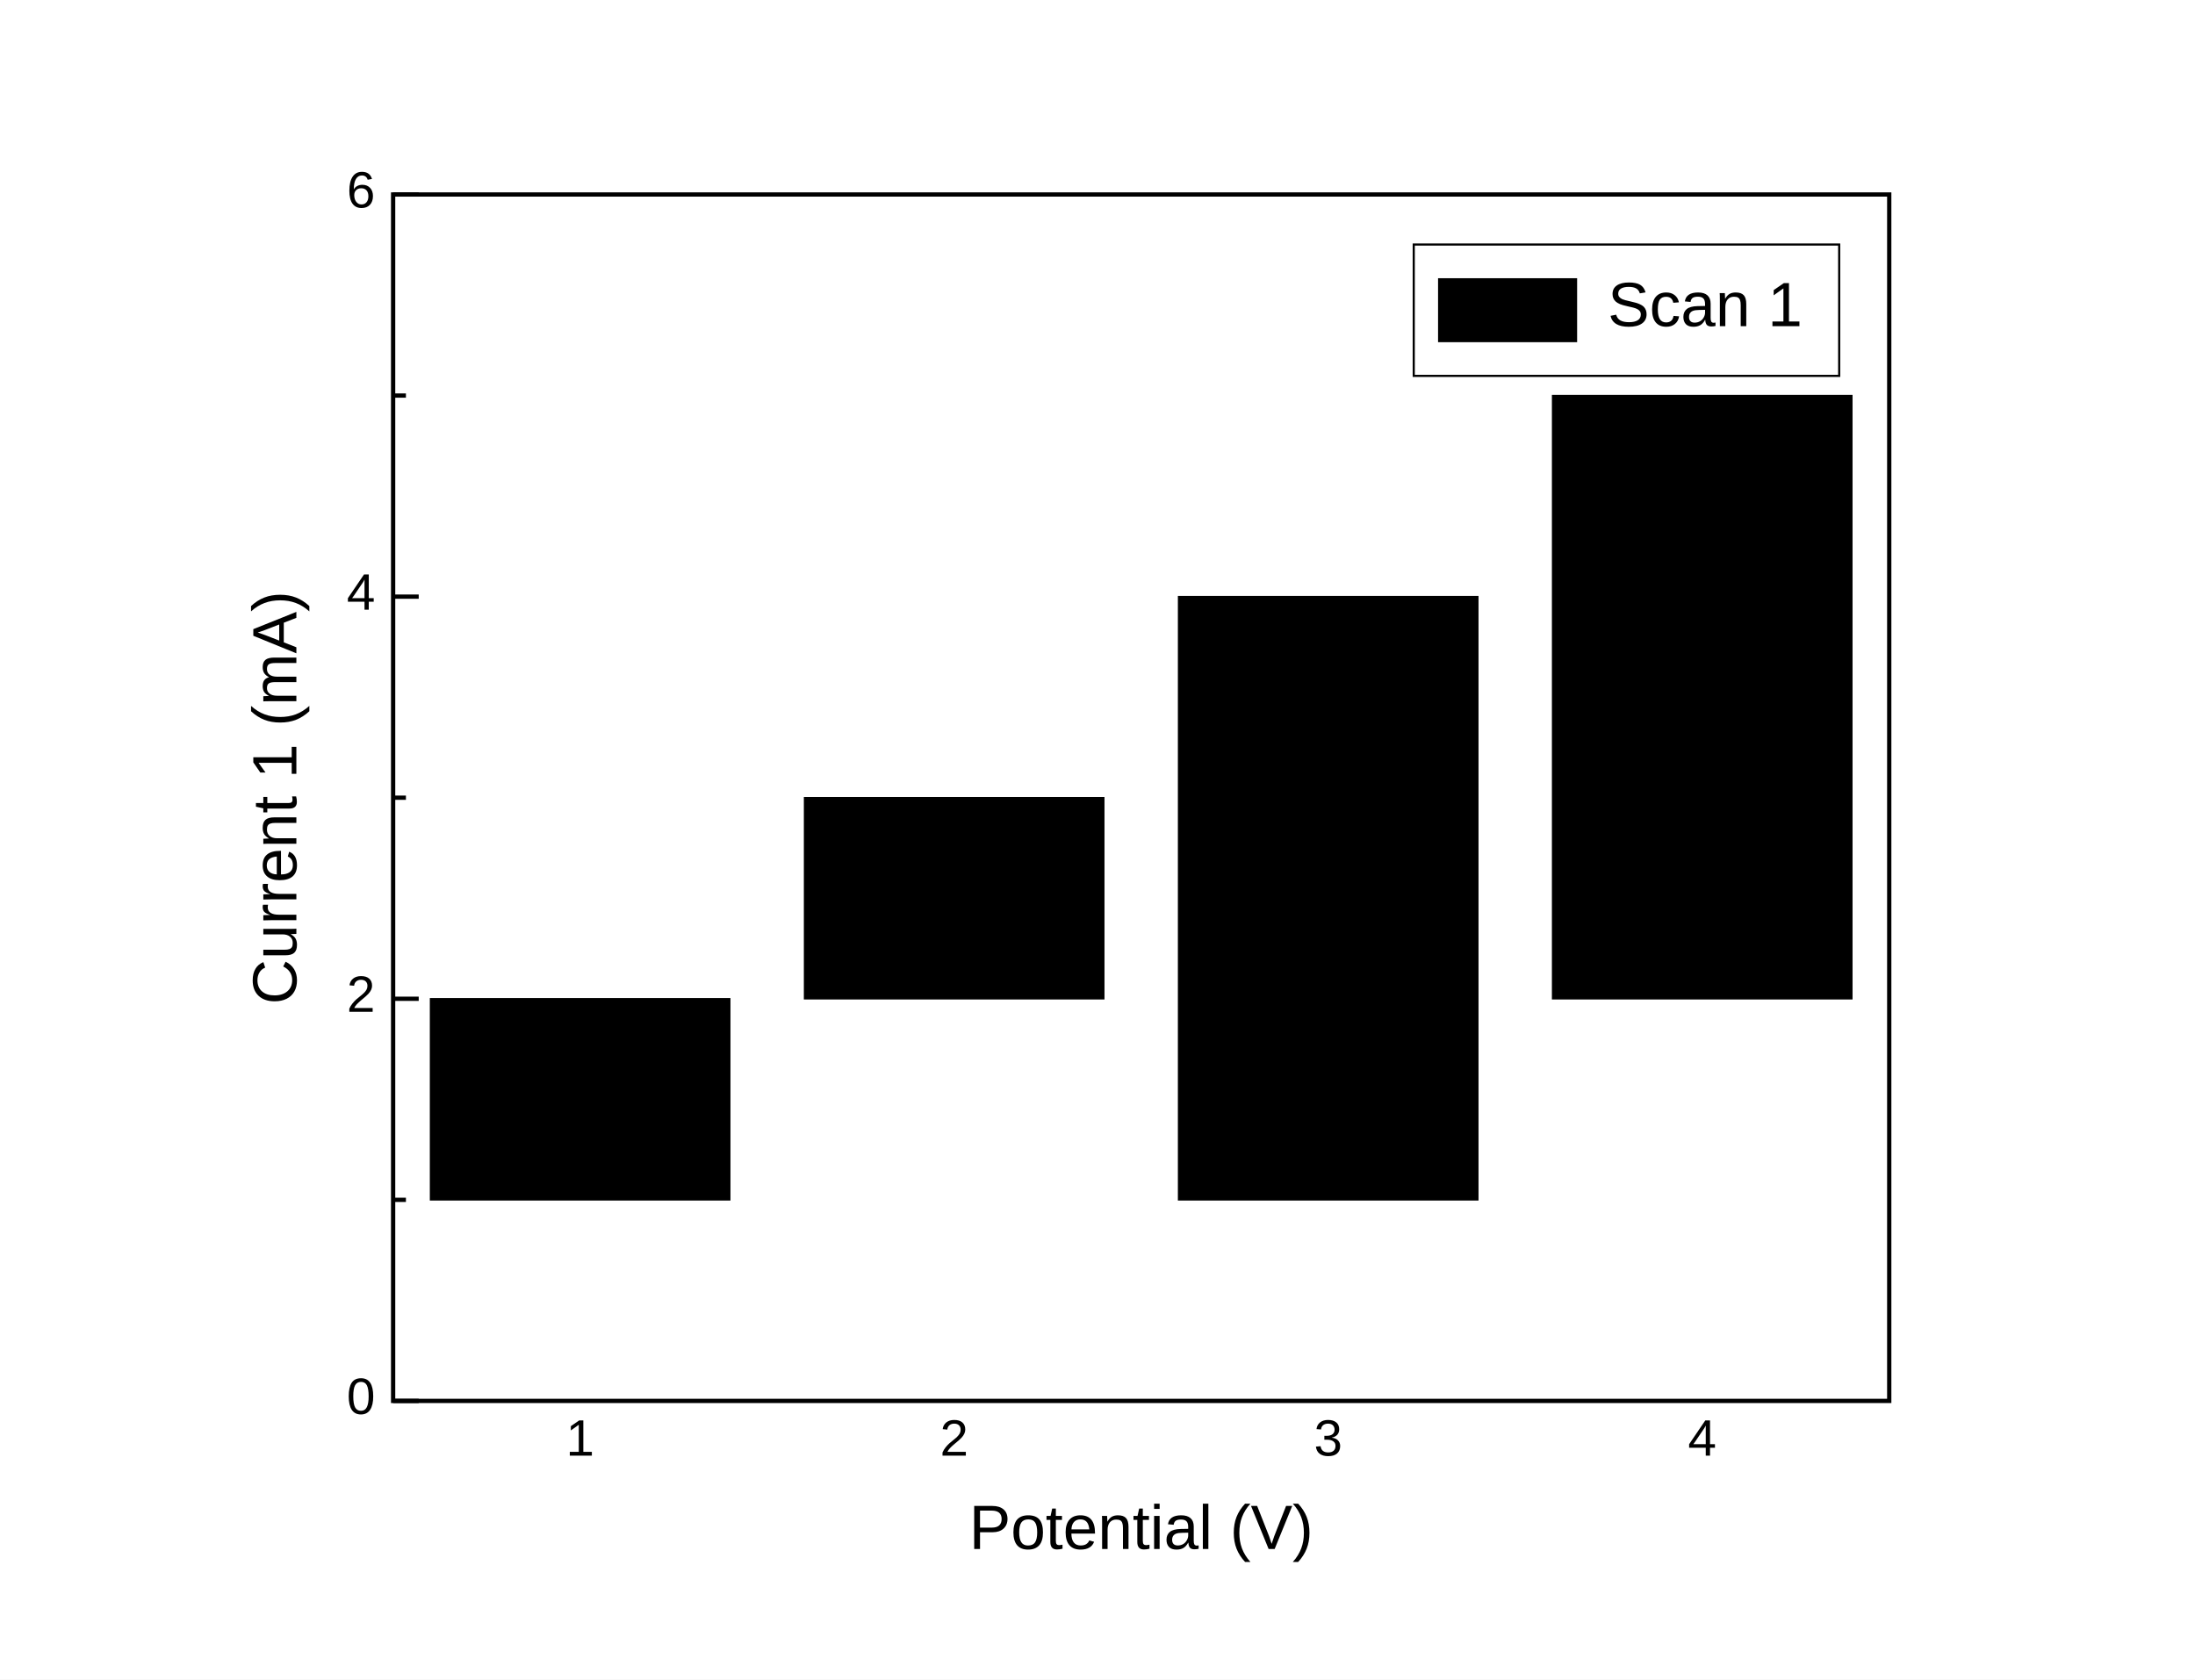
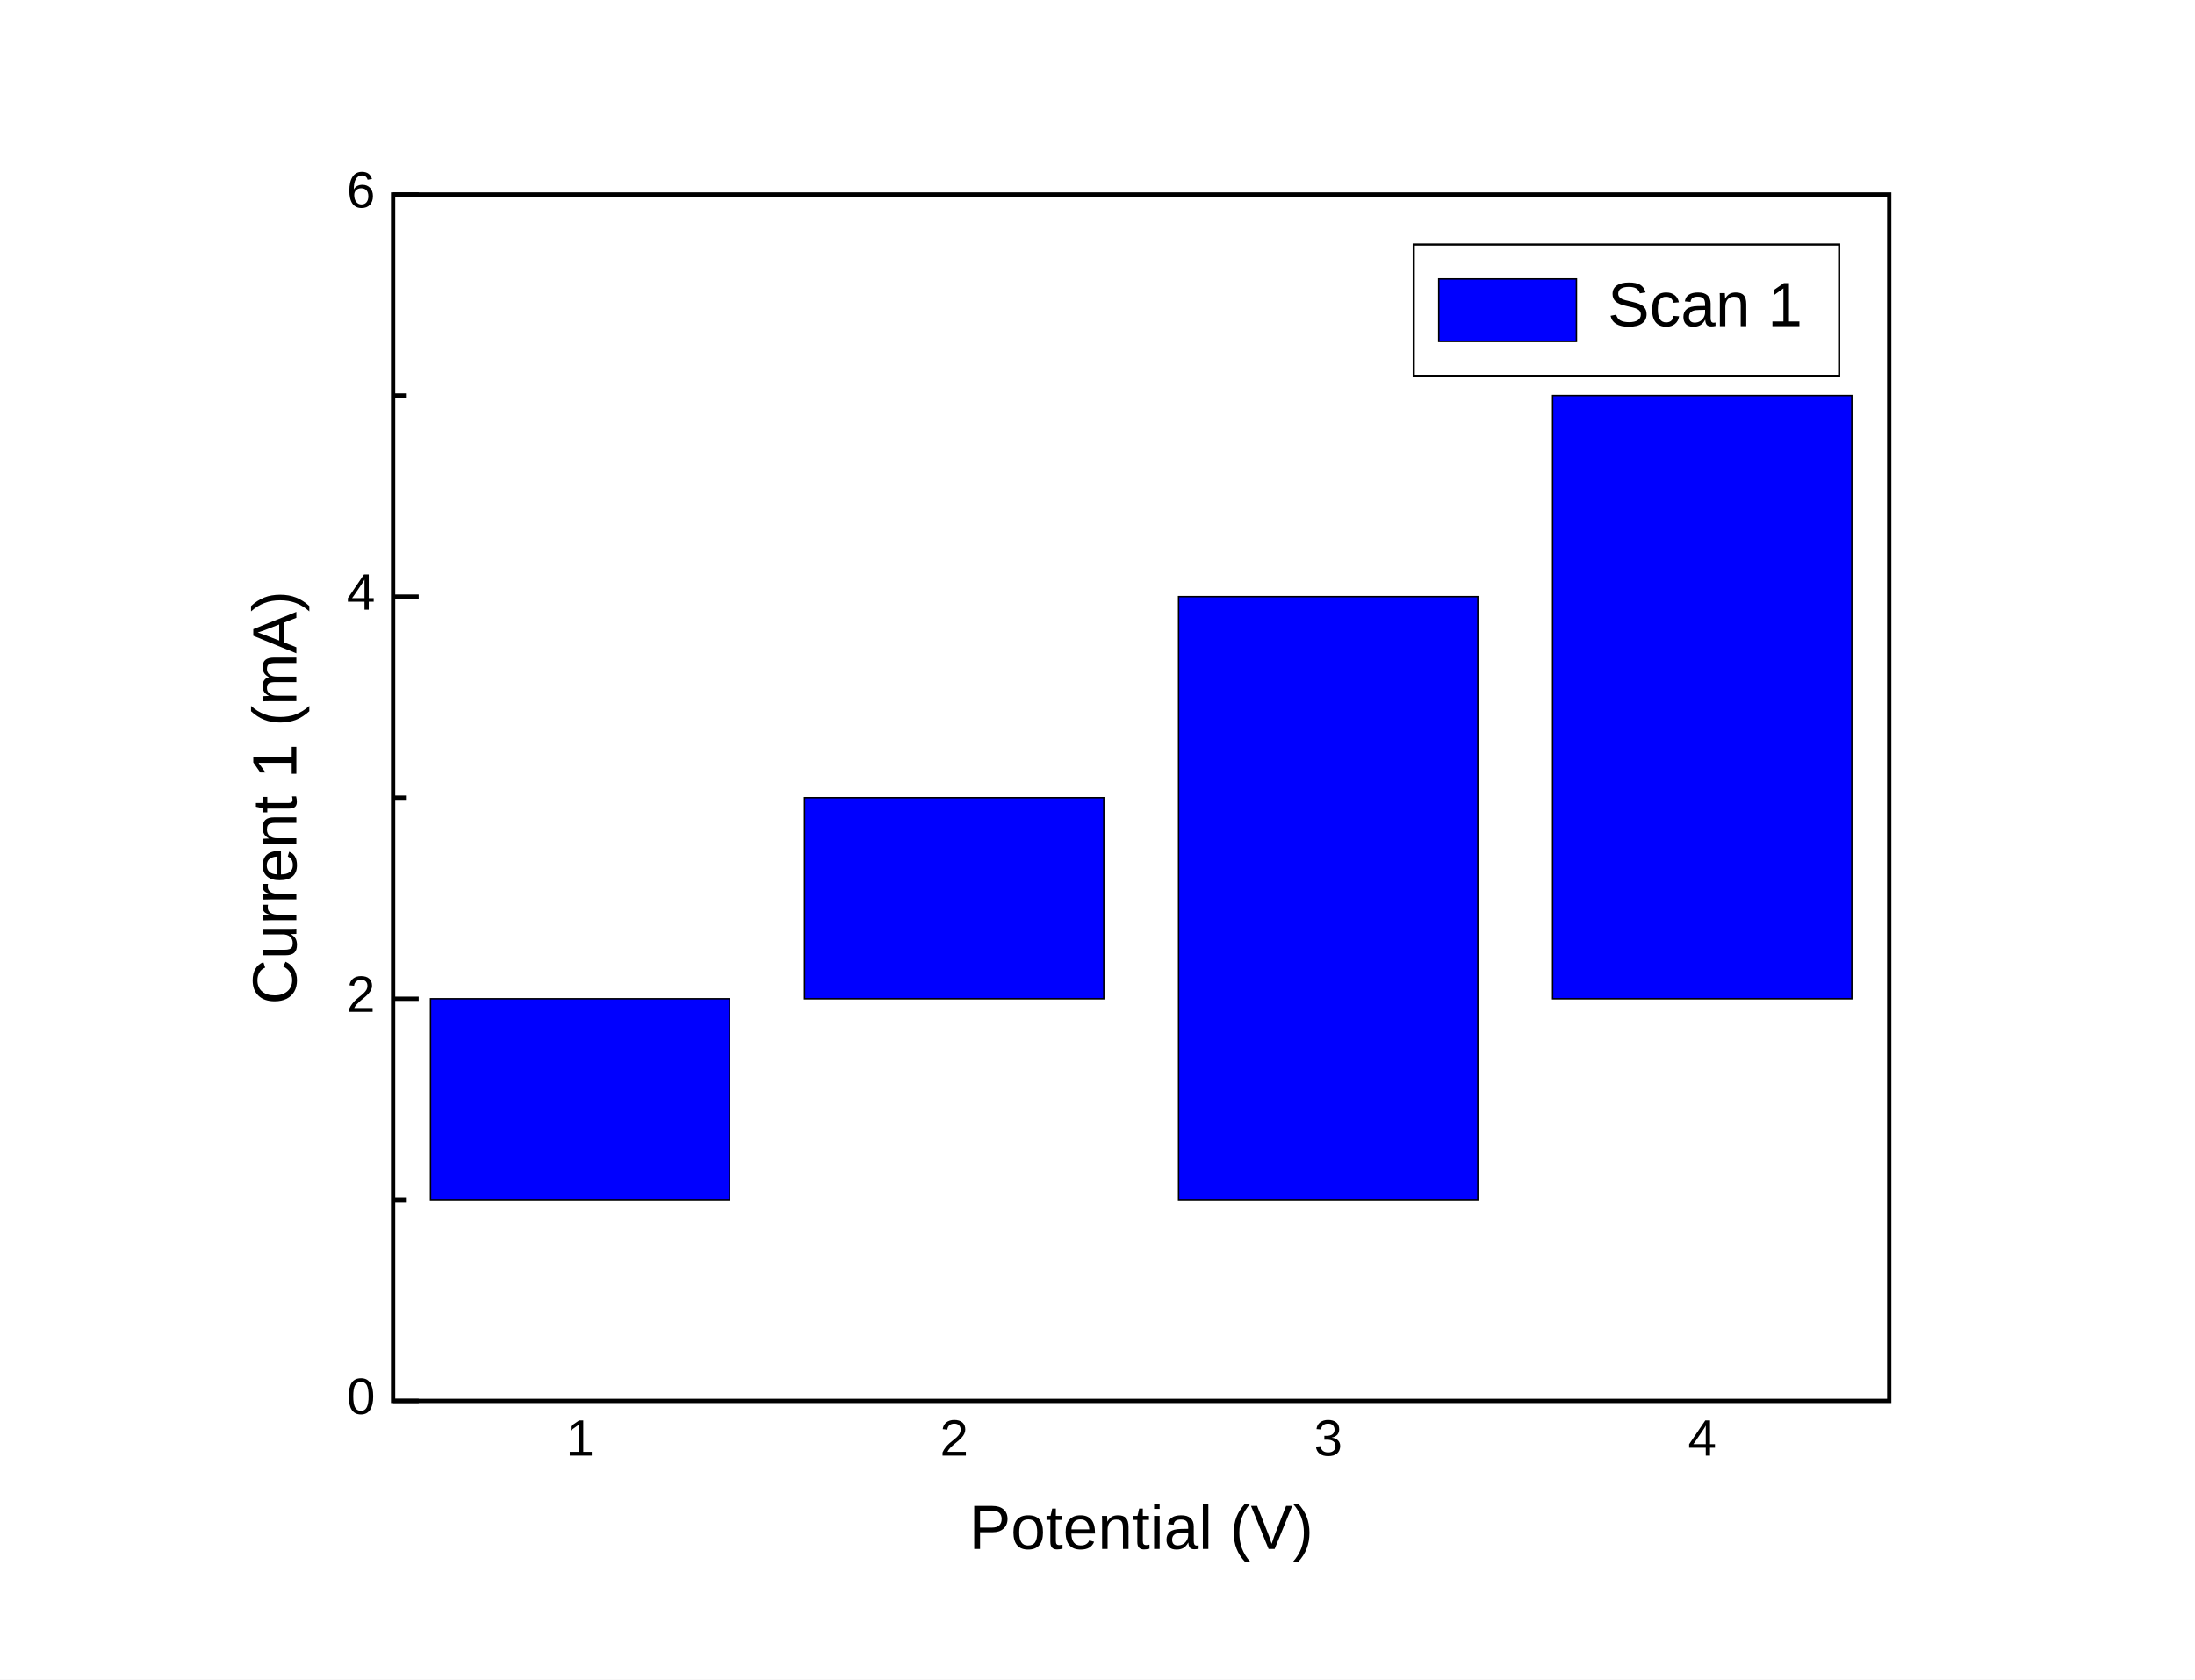
<svg xmlns="http://www.w3.org/2000/svg" width="771.84pt" height="590.76pt" viewBox="0 0 771.84 590.76">
  <rect x="0" y="0" width="771.84" height="590.76" fill="#FFFFFF" />
  <g id="layer0">
    <clipPath id="clip0">
      <rect x="138.237" y="68.41" width="526.086" height="424.343" />
    </clipPath>
    <g class="plots" clip-path="url(#clip0)">
-       <rect x="151.389" y="351.305" width="105.217" height="70.724" fill="#000000" stroke="#000000" stroke-width="0.5" />
-       <rect x="282.91" y="280.581" width="105.217" height="70.724" fill="#000000" stroke="#000000" stroke-width="0.5" />
-       <rect x="414.432" y="209.858" width="105.217" height="212.171" fill="#000000" stroke="#000000" stroke-width="0.5" />
-       <rect x="545.953" y="139.134" width="105.217" height="212.171" fill="#000000" stroke="#000000" stroke-width="0.5" />
+       <rect x="151.389" y="351.305" width="105.217" height="70.724" fill="#0000FF" stroke="#000000" stroke-width="0.5" />
+       <rect x="282.91" y="280.581" width="105.217" height="70.724" fill="#0000FF" stroke="#000000" stroke-width="0.5" />
+       <rect x="414.432" y="209.858" width="105.217" height="212.171" fill="#0000FF" stroke="#000000" stroke-width="0.5" />
+       <rect x="545.953" y="139.134" width="105.217" height="212.171" fill="#0000FF" stroke="#000000" stroke-width="0.5" />
    </g>
    <g class="overlay">
      <path d="M138.237 68.41L664.323 68.41L664.323 492.753L138.237 492.753Z" fill="none" stroke="#000000" stroke-width="1.5" />
      <path d="M138.237 492.753L147.237 492.753M138.237 351.305L147.237 351.305M138.237 209.858L147.237 209.858M138.237 68.41L147.237 68.41M138.237 422.029L142.737 422.029M138.237 280.581L142.737 280.581M138.237 139.134L142.737 139.134" fill="none" stroke="#000000" stroke-width="1.5" />
      <text x="203.997" y="512.013" font-family="'Arial', 'Liberation Sans', 'Helvetica', 'DejaVu Sans', sans-serif" font-size="18" fill="#000000" text-anchor="middle">1</text>
      <text x="335.519" y="512.013" font-family="'Arial', 'Liberation Sans', 'Helvetica', 'DejaVu Sans', sans-serif" font-size="18" fill="#000000" text-anchor="middle">2</text>
      <text x="467.04" y="512.013" font-family="'Arial', 'Liberation Sans', 'Helvetica', 'DejaVu Sans', sans-serif" font-size="18" fill="#000000" text-anchor="middle">3</text>
      <text x="598.562" y="512.013" font-family="'Arial', 'Liberation Sans', 'Helvetica', 'DejaVu Sans', sans-serif" font-size="18" fill="#000000" text-anchor="middle">4</text>
      <text x="131.937" y="497.343" font-family="'Arial', 'Liberation Sans', 'Helvetica', 'DejaVu Sans', sans-serif" font-size="18" fill="#000000" text-anchor="end">0</text>
      <text x="131.937" y="355.895" font-family="'Arial', 'Liberation Sans', 'Helvetica', 'DejaVu Sans', sans-serif" font-size="18" fill="#000000" text-anchor="end">2</text>
      <text x="131.937" y="214.448" font-family="'Arial', 'Liberation Sans', 'Helvetica', 'DejaVu Sans', sans-serif" font-size="18" fill="#000000" text-anchor="end">4</text>
      <text x="131.937" y="73" font-family="'Arial', 'Liberation Sans', 'Helvetica', 'DejaVu Sans', sans-serif" font-size="18" fill="#000000" text-anchor="end">6</text>
      <text x="401.28" y="544.833" font-family="'Arial', 'Liberation Sans', 'Helvetica', 'DejaVu Sans', sans-serif" font-size="22" fill="#000000" text-anchor="middle">Potential (V)</text>
      <text x="104.217" y="280.581" font-family="'Arial', 'Liberation Sans', 'Helvetica', 'DejaVu Sans', sans-serif" font-size="22" fill="#000000" text-anchor="middle" transform="rotate(-90 104.217 280.581)">Current 1 (mA)</text>
      <rect x="497.123" y="86.01" width="149.6" height="46.2" fill="none" stroke="#000000" stroke-width="0.75" />
-       <rect x="505.923" y="98.11" width="48.4" height="22" fill="#000000" stroke="#000000" stroke-width="0.5" />
+       <rect x="505.923" y="98.11" width="48.4" height="22" fill="#0000FF" stroke="#000000" stroke-width="0.5" />
      <text x="565.323" y="114.72" font-family="'Arial', 'Liberation Sans', 'Helvetica', 'DejaVu Sans', sans-serif" font-size="22" fill="#000000">Scan 1</text>
    </g>
  </g>
</svg>
